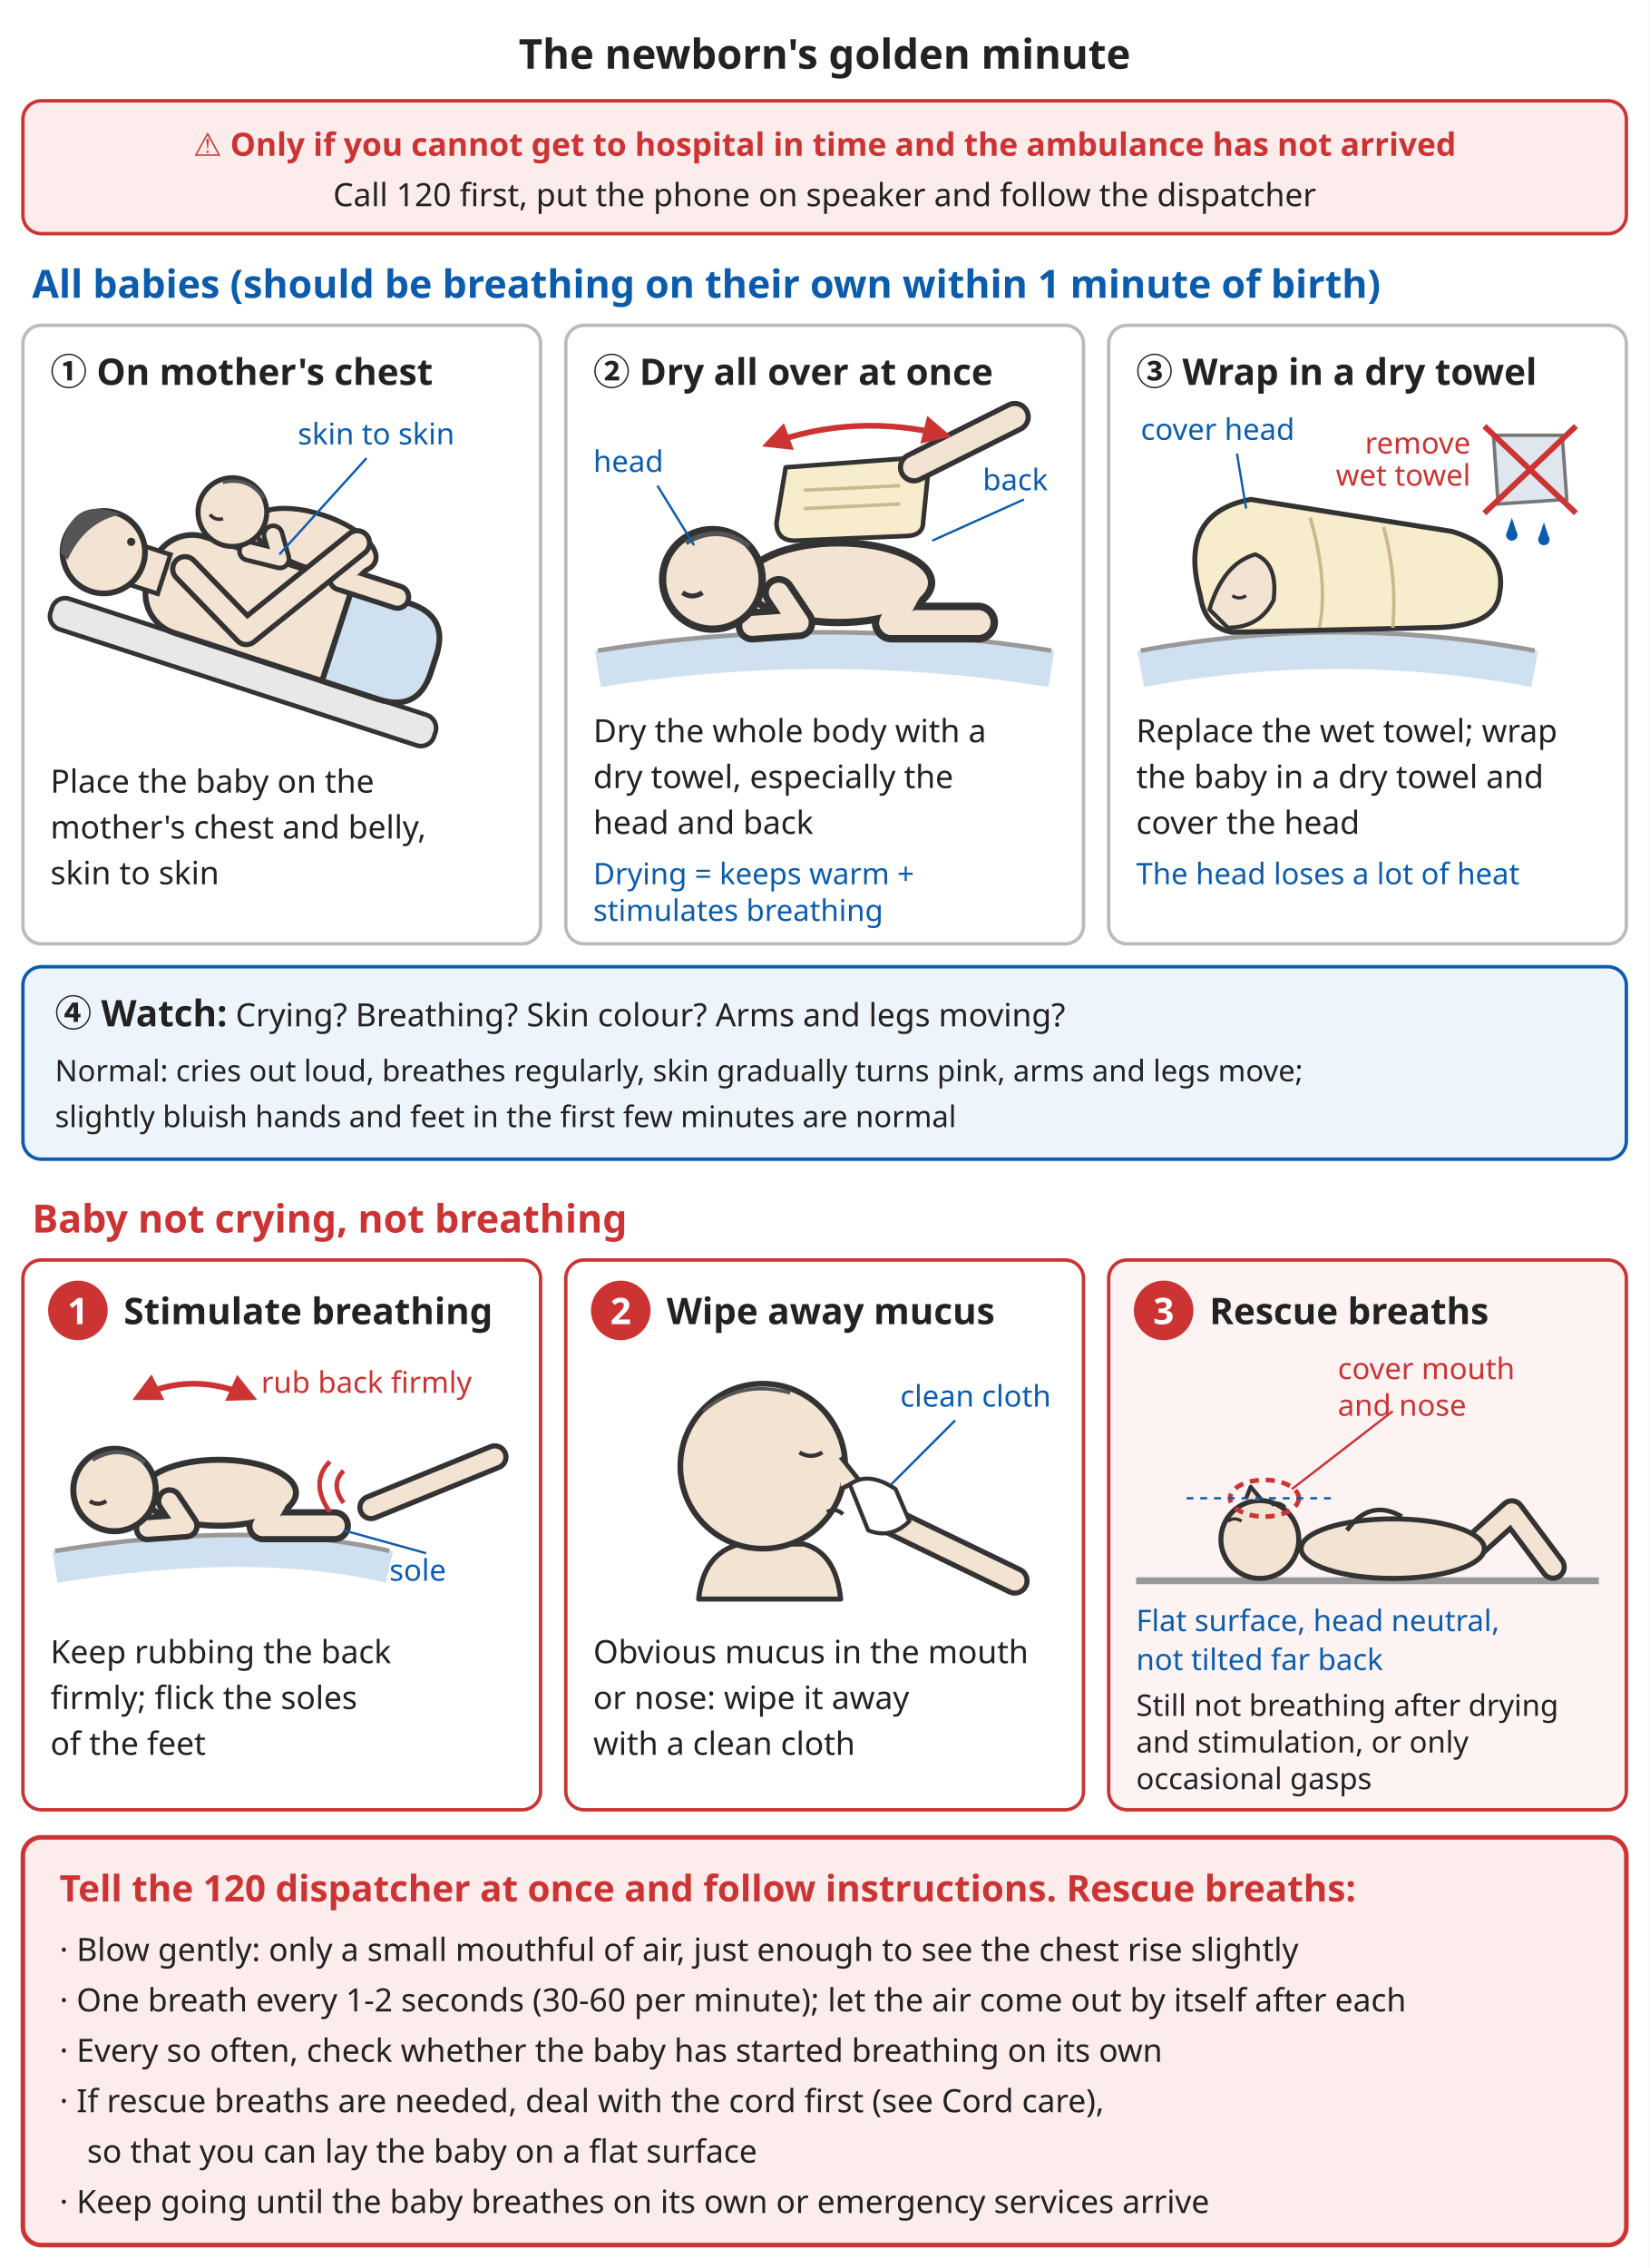
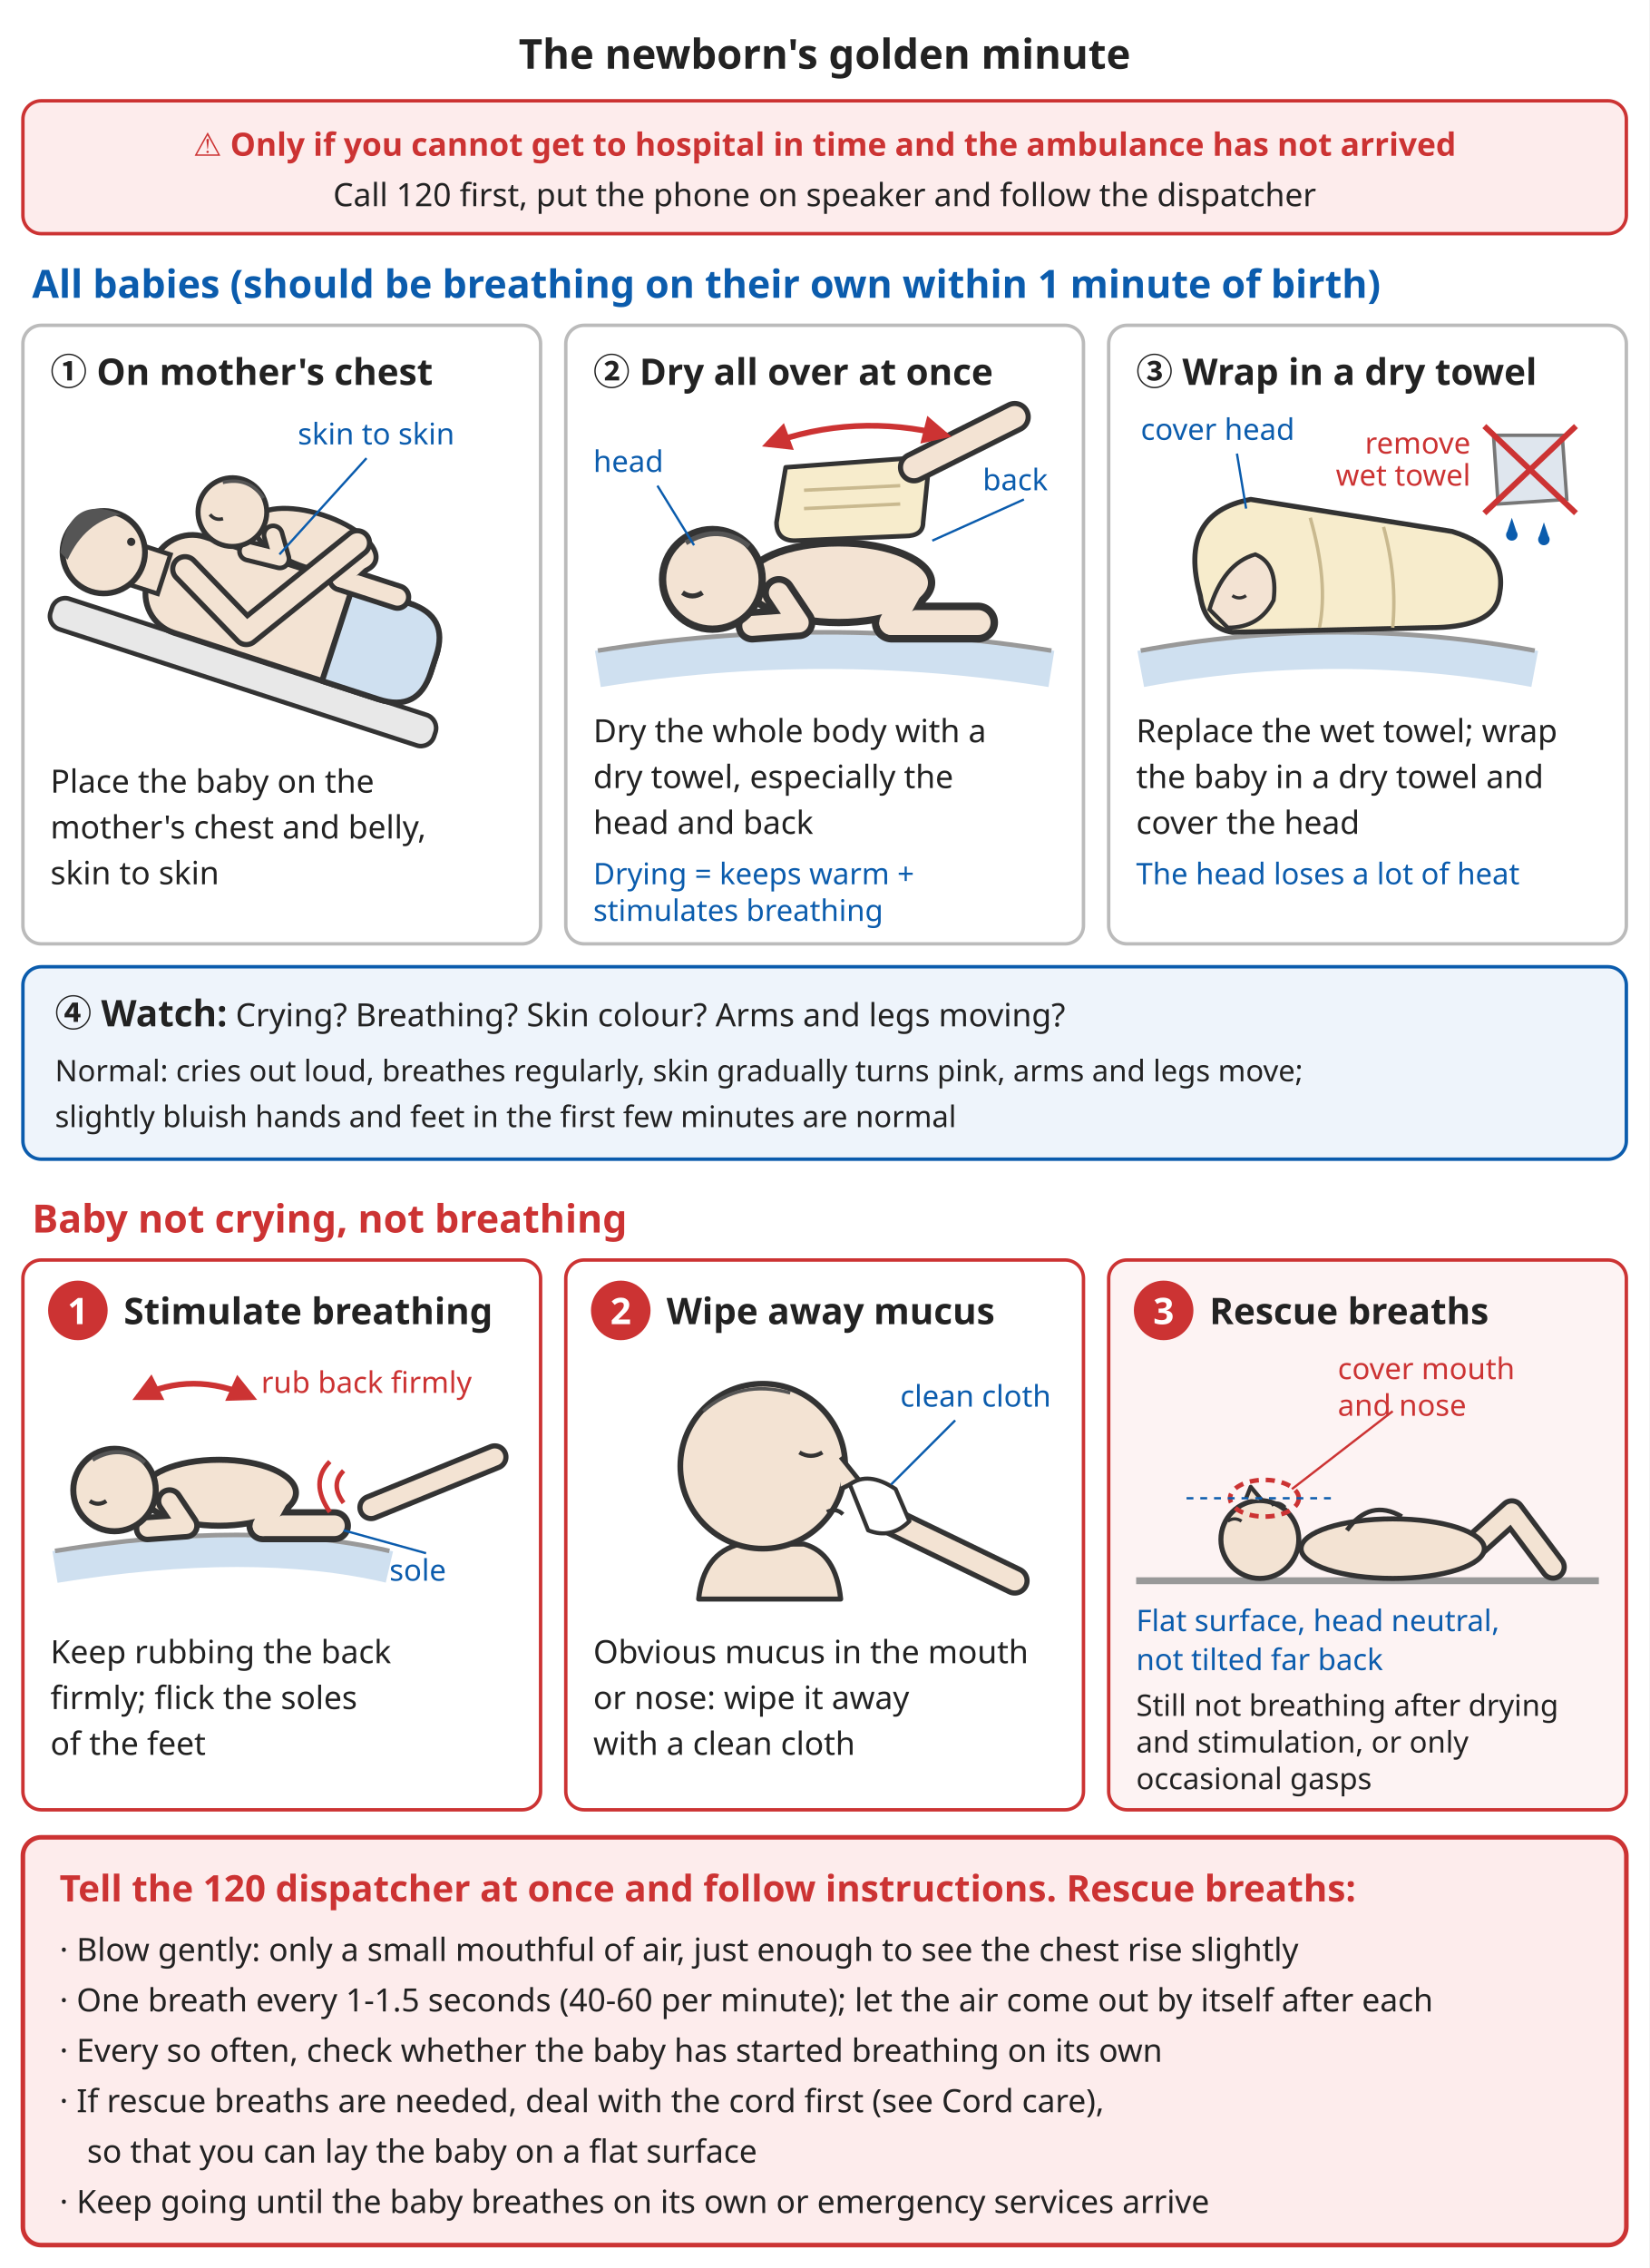
<svg xmlns="http://www.w3.org/2000/svg" viewBox="0 0 720 990" width="720" height="990" role="img" aria-label="The newborn's golden minute (only when you cannot get to hospital in time and the ambulance has not arrived; call 120 first, put the phone on speaker and follow the dispatcher). All babies: 1 place the baby on the mother's chest and belly, skin to skin; 2 at once dry the whole body with a dry towel, especially the head and back; drying both keeps the baby warm and stimulates breathing; 3 replace the wet towel, wrap the baby in a dry towel and cover the head; 4 watch: is the baby crying, breathing, what is the skin colour, are the arms and legs moving. Baby not crying, not breathing: 1 keep rubbing the back firmly and flick the soles of the feet; 2 wipe obvious mucus from the mouth and nose with a clean cloth; 3 if after drying and stimulation the baby still does not breathe, or only gasps now and then, tell the 120 dispatcher at once and start rescue breaths: lay the baby on a flat surface with the head in the neutral position, not tilted far back; cover the baby's mouth and nose with your mouth and blow gently, only a small mouthful of air, just enough to see the chest rise slightly; one breath every 1-2 seconds (30-60 per minute); if rescue breaths are needed, deal with the cord first; keep going until the baby breathes on its own or emergency services arrive">
  <rect width="100%" height="100%" fill="#fff" />
  <defs>
    <marker id="ar" viewBox="0 0 10 10" refX="8" refY="5" markerWidth="5" markerHeight="5" orient="auto-start-reverse">
      <path d="M0,0 L10,5 L0,10 Z" fill="#c33" />
    </marker>
    <g id="babyP">
      <path d="M60,4 L54,15 L80,15" fill="none" stroke="#333" stroke-width="12" stroke-linecap="round" stroke-linejoin="round" />
      <path d="M60,4 L54,15 L80,15" fill="none" stroke="#f3e3d3" stroke-width="7.5" stroke-linecap="round" stroke-linejoin="round" />
      <ellipse cx="38" cy="3" rx="28" ry="12" fill="#f3e3d3" stroke="#333" stroke-width="2.2" />
      <path d="M60,4 L54,15" fill="none" stroke="#f3e3d3" stroke-width="7.5" stroke-linecap="round" />
      <path d="M20,6 L26,15 L12,16" fill="none" stroke="#333" stroke-width="10" stroke-linecap="round" stroke-linejoin="round" />
      <path d="M20,6 L26,15 L12,16" fill="none" stroke="#f3e3d3" stroke-width="6" stroke-linecap="round" stroke-linejoin="round" />
      <circle cx="0" cy="2" r="15" fill="#f3e3d3" stroke="#333" stroke-width="2.2" />
      <path d="M-8,-9 Q2,-15 11,-8" fill="none" stroke="#555" stroke-width="1.5" />
      <path d="M-9,6 Q-6,8 -3,6" fill="none" stroke="#333" stroke-width="1.5" />
    </g>
  </defs>
  <g font-family="'Noto Sans','Noto Sans CJK SC',Arial,sans-serif" font-size="14" fill="#222">
    <text x="360" y="30" font-size="18" font-weight="bold" text-anchor="middle">The newborn's golden minute</text>
    <rect x="10" y="44" width="700" height="58" rx="8" fill="#fdecec" stroke="#c33" stroke-width="1.5" />
    <text x="360" y="68" text-anchor="middle">
      <tspan fill="#c33" font-weight="bold">⚠️ Only if you cannot get to hospital in time and the ambulance has not arrived</tspan>
    </text>
    <text x="360" y="90" text-anchor="middle">Call 120 first, put the phone on speaker and follow the dispatcher</text>
    <text x="14" y="130" font-size="17" font-weight="bold" fill="#0b5cad">All babies (should be breathing on their own within 1 minute of birth)</text>
    <g transform="translate(10,142)">
      <rect x="0" y="0" width="226" height="270" rx="8" fill="none" stroke="#bbb" stroke-width="1.5" />
      <text x="12" y="26" font-size="16" font-weight="bold">① On mother's chest</text>
      <g transform="translate(46,92) rotate(18)">
        <rect x="-22" y="34" width="176" height="14" rx="6" fill="#e8e8e8" stroke="#333" stroke-width="2" />
        <rect x="14" y="-10" width="130" height="44" rx="18" fill="#f3e3d3" stroke="#333" stroke-width="2.5" />
        <path d="M100,-10 L126,-10 Q144,-10 144,8 L144,16 Q144,34 126,34 L100,34 Z" fill="#cfe0f0" stroke="#333" stroke-width="2.5" stroke-linejoin="round" />
        <rect x="6" y="2" width="14" height="18" fill="#f3e3d3" stroke="#333" stroke-width="2" />
        <circle cx="-8" cy="10" r="18" fill="#f3e3d3" stroke="#333" stroke-width="2.5" />
        <path d="M-26,16 Q-30,-10 -6,-8 Q-20,0 -22,18 Z" fill="#555" />
        <circle cx="2" cy="2" r="1.8" fill="#333" />
        <g transform="translate(40,-26)">
          <use href="#babyP" />
        </g>
        <path d="M28,6 L62,24 L96,-28" fill="none" stroke="#333" stroke-width="13" stroke-linecap="round" stroke-linejoin="round" />
        <path d="M28,6 L62,24 L96,-28" fill="none" stroke="#f3e3d3" stroke-width="8.5" stroke-linecap="round" stroke-linejoin="round" />
      </g>
      <line x1="150" y1="58" x2="112" y2="100" stroke="#0b5cad" stroke-width="1" />
      <text x="120" y="52" font-size="13" fill="#0b5cad">skin to skin</text>
      <text x="12" y="204">Place the baby on the</text>
      <text x="12" y="224">mother's chest and belly,</text>
      <text x="12" y="244">skin to skin</text>
    </g>
    <g transform="translate(247,142)">
      <rect x="0" y="0" width="226" height="270" rx="8" fill="none" stroke="#bbb" stroke-width="1.5" />
      <text x="12" y="26" font-size="16" font-weight="bold">② Dry all over at once</text>
      <path d="M14,150 Q113,134 212,150" fill="none" stroke="#cfe0f0" stroke-width="16" />
      <path d="M14,142 Q113,126 212,142" fill="none" stroke="#999" stroke-width="2" />
      <g transform="translate(64,108) scale(1.45)">
        <use href="#babyP" />
      </g>
      <path d="M96,62 L150,58 Q158,58 158,66 L156,86 Q156,92 148,92 L100,94 Q92,94 92,86 Z" fill="#f7eccc" stroke="#333" stroke-width="2" stroke-linejoin="round" />
      <path d="M104,72 L146,70 M104,80 L146,78" stroke="#c9b98f" stroke-width="1.5" />
      <path d="M152,62 L196,40" stroke="#333" stroke-width="14" stroke-linecap="round" />
      <path d="M152,62 L196,40" stroke="#f3e3d3" stroke-width="9.5" stroke-linecap="round" />
      <path d="M88,52 Q126,38 166,48" fill="none" stroke="#c33" stroke-width="2.5" marker-start="url(#ar)" marker-end="url(#ar)" />
      <line x1="40" y1="70" x2="56" y2="96" stroke="#0b5cad" stroke-width="1" />
      <text x="12" y="64" font-size="13" fill="#0b5cad">head</text>
      <line x1="200" y1="76" x2="160" y2="94" stroke="#0b5cad" stroke-width="1" />
      <text x="182" y="72" font-size="13" fill="#0b5cad">back</text>
      <text x="12" y="182">Dry the whole body with a</text>
      <text x="12" y="202">dry towel, especially the</text>
      <text x="12" y="222">head and back</text>
      <text x="12" y="244" font-size="13" fill="#0b5cad">Drying = keeps warm +</text>
      <text x="12" y="260" font-size="13" fill="#0b5cad">stimulates breathing</text>
    </g>
    <g transform="translate(484,142)">
      <rect x="0" y="0" width="226" height="270" rx="8" fill="none" stroke="#bbb" stroke-width="1.5" />
      <text x="12" y="26" font-size="16" font-weight="bold">③ Wrap in a dry towel</text>
      <path d="M14,150 Q100,134 186,150" fill="none" stroke="#cfe0f0" stroke-width="16" />
      <path d="M14,142 Q100,126 186,142" fill="none" stroke="#999" stroke-width="2" />
      <path d="M40,118 Q30,82 62,76 L150,90 Q176,98 170,120 Q166,132 140,132 L54,134 Q42,132 40,118 Z" fill="#f7eccc" stroke="#333" stroke-width="2.2" stroke-linejoin="round" />
      <path d="M44,124 Q50,104 64,100 Q74,104 72,120 Q66,132 52,132 Z" fill="#f3e3d3" stroke="#333" stroke-width="1.8" />
      <path d="M54,118 Q57,120 60,118" fill="none" stroke="#333" stroke-width="1.4" />
      <path d="M88,84 Q96,112 92,132 M120,88 Q126,110 124,132" fill="none" stroke="#c9b98f" stroke-width="1.5" />
      <line x1="56" y1="56" x2="60" y2="80" stroke="#0b5cad" stroke-width="1" />
      <text x="14" y="50" font-size="13" fill="#0b5cad">cover head</text>
      <path d="M168,48 L198,48 L200,76 L170,78 Z" fill="#dfe6ee" stroke="#777" stroke-width="1.5" />
      <path d="M176,84 l-2,6 a2.5,2.5 0 1 0 4,0 Z M190,86 l-2,6 a2.5,2.5 0 1 0 4,0 Z" fill="#0b5cad" />
      <path d="M164,44 L204,82 M204,44 L164,82" stroke="#c33" stroke-width="2.5" />
      <text x="158" y="56" font-size="13" fill="#c33" text-anchor="end">remove</text>
      <text x="158" y="70" font-size="13" fill="#c33" text-anchor="end">wet towel</text>
      <text x="12" y="182">Replace the wet towel; wrap</text>
      <text x="12" y="202">the baby in a dry towel and</text>
      <text x="12" y="222">cover the head</text>
      <text x="12" y="244" font-size="13" fill="#0b5cad">The head loses a lot of heat</text>
    </g>
    <g transform="translate(10,422)">
      <rect x="0" y="0" width="700" height="84" rx="8" fill="#eef4fb" stroke="#0b5cad" stroke-width="1.5" />
      <text x="14" y="26">
        <tspan font-weight="bold" font-size="16">④ Watch:</tspan> Crying? Breathing? Skin colour? Arms and legs moving?</text>
      <text x="14" y="50" font-size="13">Normal: cries out loud, breathes regularly, skin gradually turns pink, arms and legs move;</text>
      <text x="14" y="70" font-size="13">slightly bluish hands and feet in the first few minutes are normal</text>
    </g>
    <text x="14" y="538" font-size="17" font-weight="bold" fill="#c33">Baby not crying, not breathing</text>
    <g transform="translate(10,550)">
      <rect x="0" y="0" width="226" height="240" rx="8" fill="none" stroke="#c33" stroke-width="1.5" />
      <circle cx="24" cy="22" r="13" fill="#c33" />
      <text x="24" y="28" font-size="16" font-weight="bold" fill="#fff" text-anchor="middle">1</text>
      <text x="44" y="28" font-size="16" font-weight="bold">Stimulate breathing</text>
      <path d="M14,134 Q100,120 160,134" fill="none" stroke="#cfe0f0" stroke-width="14" />
      <path d="M14,127 Q100,113 160,127" fill="none" stroke="#999" stroke-width="2" />
      <g transform="translate(40,98) scale(1.2)">
        <use href="#babyP" />
      </g>
      <path d="M206,86 L152,108" stroke="#333" stroke-width="12" stroke-linecap="round" />
      <path d="M206,86 L152,108" stroke="#f3e3d3" stroke-width="7.5" stroke-linecap="round" />
      <path d="M140,92 q-6,6 0,14 M134,88 q-9,9 0,22" fill="none" stroke="#c33" stroke-width="2" />
      <line x1="176" y1="128" x2="140" y2="118" stroke="#0b5cad" stroke-width="1" />
      <text x="160" y="140" font-size="13" fill="#0b5cad">sole</text>
      <path d="M50,60 Q74,48 100,60" fill="none" stroke="#c33" stroke-width="2.5" marker-start="url(#ar)" marker-end="url(#ar)" />
      <text x="104" y="58" font-size="13" fill="#c33">rub back firmly</text>
      <text x="12" y="176">Keep rubbing the back</text>
      <text x="12" y="196">firmly; flick the soles</text>
      <text x="12" y="216">of the feet</text>
    </g>
    <g transform="translate(247,550)">
      <rect x="0" y="0" width="226" height="240" rx="8" fill="none" stroke="#c33" stroke-width="1.5" />
      <circle cx="24" cy="22" r="13" fill="#c33" />
      <text x="24" y="28" font-size="16" font-weight="bold" fill="#fff" text-anchor="middle">2</text>
      <text x="44" y="28" font-size="16" font-weight="bold">Wipe away mucus</text>
      <path d="M58,148 Q60,128 76,124 L104,124 Q118,128 120,148 Z" fill="#f3e3d3" stroke="#333" stroke-width="2.2" stroke-linejoin="round" />
      <circle cx="86" cy="90" r="36" fill="#f3e3d3" stroke="#333" stroke-width="2.5" />
      <path d="M60,66 Q76,52 98,58" fill="none" stroke="#555" stroke-width="1.5" />
      <path d="M120,86 L128,96 L120,100" fill="#f3e3d3" stroke="#333" stroke-width="2" stroke-linejoin="round" />
      <path d="M102,84 Q107,87 112,84" fill="none" stroke="#333" stroke-width="1.8" />
      <path d="M114,110 Q118,108 121,111" fill="none" stroke="#333" stroke-width="1.8" />
      <path d="M196,140 L138,112" stroke="#333" stroke-width="13" stroke-linecap="round" />
      <path d="M196,140 L138,112" stroke="#f3e3d3" stroke-width="8.5" stroke-linecap="round" />
      <path d="M124,98 Q132,92 144,100 L150,114 Q142,122 132,118 Z" fill="#fff" stroke="#333" stroke-width="1.8" stroke-linejoin="round" />
      <line x1="170" y1="70" x2="142" y2="98" stroke="#0b5cad" stroke-width="1" />
      <text x="146" y="64" font-size="13" fill="#0b5cad">clean cloth</text>
      <text x="12" y="176">Obvious mucus in the mouth</text>
      <text x="12" y="196">or nose: wipe it away</text>
      <text x="12" y="216">with a clean cloth</text>
    </g>
    <g transform="translate(484,550)">
      <rect x="0" y="0" width="226" height="240" rx="8" fill="#fdf3f3" stroke="#c33" stroke-width="1.5" />
      <circle cx="24" cy="22" r="13" fill="#c33" />
      <text x="24" y="28" font-size="16" font-weight="bold" fill="#fff" text-anchor="middle">3</text>
      <text x="44" y="28" font-size="16" font-weight="bold">Rescue breaths</text>
      <line x1="12" y1="140" x2="214" y2="140" stroke="#999" stroke-width="3" />
      <path d="M156,128 L176,110 L194,134" fill="none" stroke="#333" stroke-width="12" stroke-linecap="round" stroke-linejoin="round" />
      <path d="M156,128 L176,110 L194,134" fill="none" stroke="#f3e3d3" stroke-width="7.5" stroke-linecap="round" stroke-linejoin="round" />
      <ellipse cx="124" cy="126" rx="40" ry="13" fill="#f3e3d3" stroke="#333" stroke-width="2.2" />
      <path d="M104,118 Q114,104 128,112" fill="none" stroke="#333" stroke-width="2" />
      <circle cx="66" cy="122" r="17" fill="#f3e3d3" stroke="#333" stroke-width="2.2" />
      <path d="M60,104 L62,99 L67,105" fill="#f3e3d3" stroke="#333" stroke-width="1.8" stroke-linejoin="round" />
      <path d="M71,107 Q74,105 77,108" fill="none" stroke="#333" stroke-width="1.6" />
      <path d="M52,114 Q55,112 58,114" fill="none" stroke="#333" stroke-width="1.4" />
      <ellipse cx="68" cy="104" rx="15" ry="8" fill="none" stroke="#c33" stroke-width="2" stroke-dasharray="4 3" />
      <line x1="34" y1="104" x2="100" y2="104" stroke="#0b5cad" stroke-width="1" stroke-dasharray="3 3" />
      <line x1="124" y1="66" x2="80" y2="100" stroke="#c33" stroke-width="1" />
      <text x="100" y="52" font-size="13" fill="#c33">cover mouth</text>
      <text x="100" y="68" font-size="13" fill="#c33">and nose</text>
      <text x="12" y="162" font-size="13" fill="#0b5cad">Flat surface, head neutral,</text>
      <text x="12" y="179" font-size="13" fill="#0b5cad">not tilted far back</text>
      <text x="12" y="199" font-size="13">Still not breathing after drying</text>
      <text x="12" y="215" font-size="13">and stimulation, or only</text>
      <text x="12" y="231" font-size="13">occasional gasps</text>
    </g>
    <g transform="translate(10,802)">
      <rect x="0" y="0" width="700" height="178" rx="8" fill="#fdecec" stroke="#c33" stroke-width="2" />
      <text x="16" y="28" font-weight="bold" fill="#c33" font-size="16">Tell the 120 dispatcher at once and follow instructions. Rescue breaths:</text>
      <text x="16" y="54">· Blow gently: only a small mouthful of air, just enough to see the chest rise slightly</text>
-       <text x="16" y="76">· One breath every 1-2 seconds (30-60 per minute); let the air come out by itself after each</text>
+       <text x="16" y="76">· One breath every 1-1.5 seconds (40-60 per minute); let the air come out by itself after each</text>
      <text x="16" y="98">· Every so often, check whether the baby has started breathing on its own</text>
      <text x="16" y="120">· If rescue breaths are needed, deal with the cord first (see Cord care),</text>
      <text x="28" y="142">so that you can lay the baby on a flat surface</text>
      <text x="16" y="164">· Keep going until the baby breathes on its own or emergency services arrive</text>
    </g>
  </g>
</svg>
